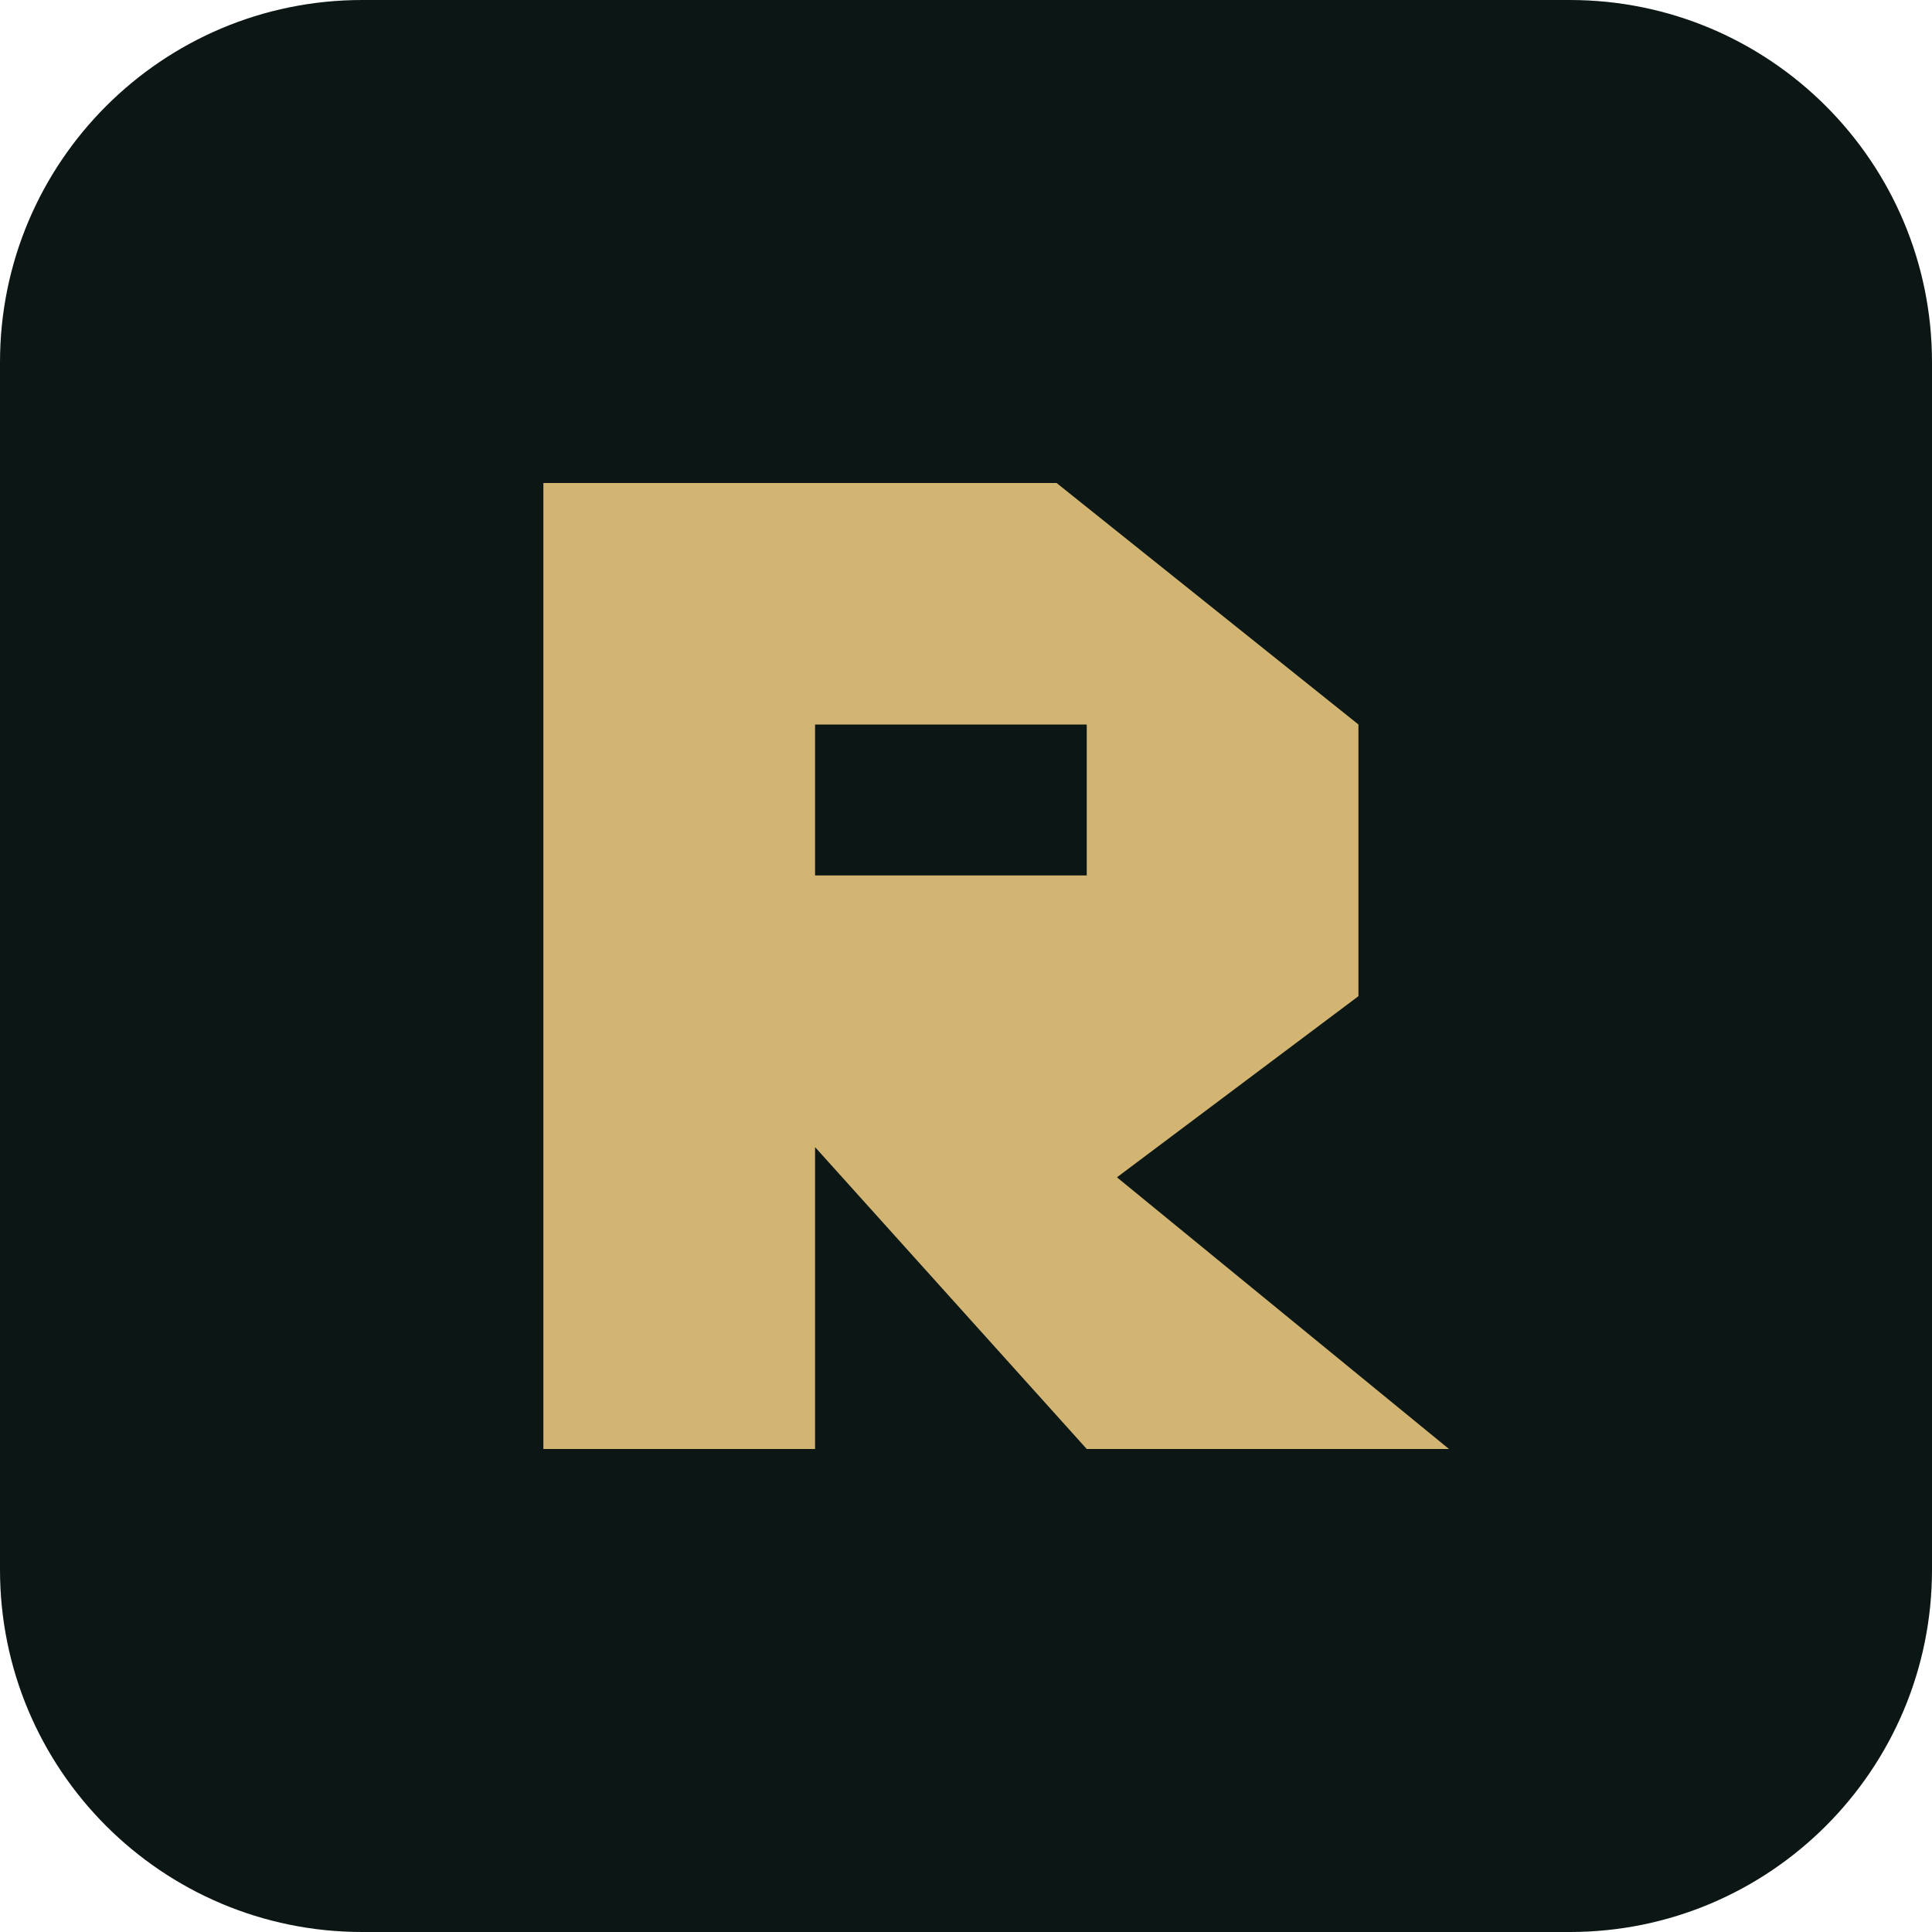
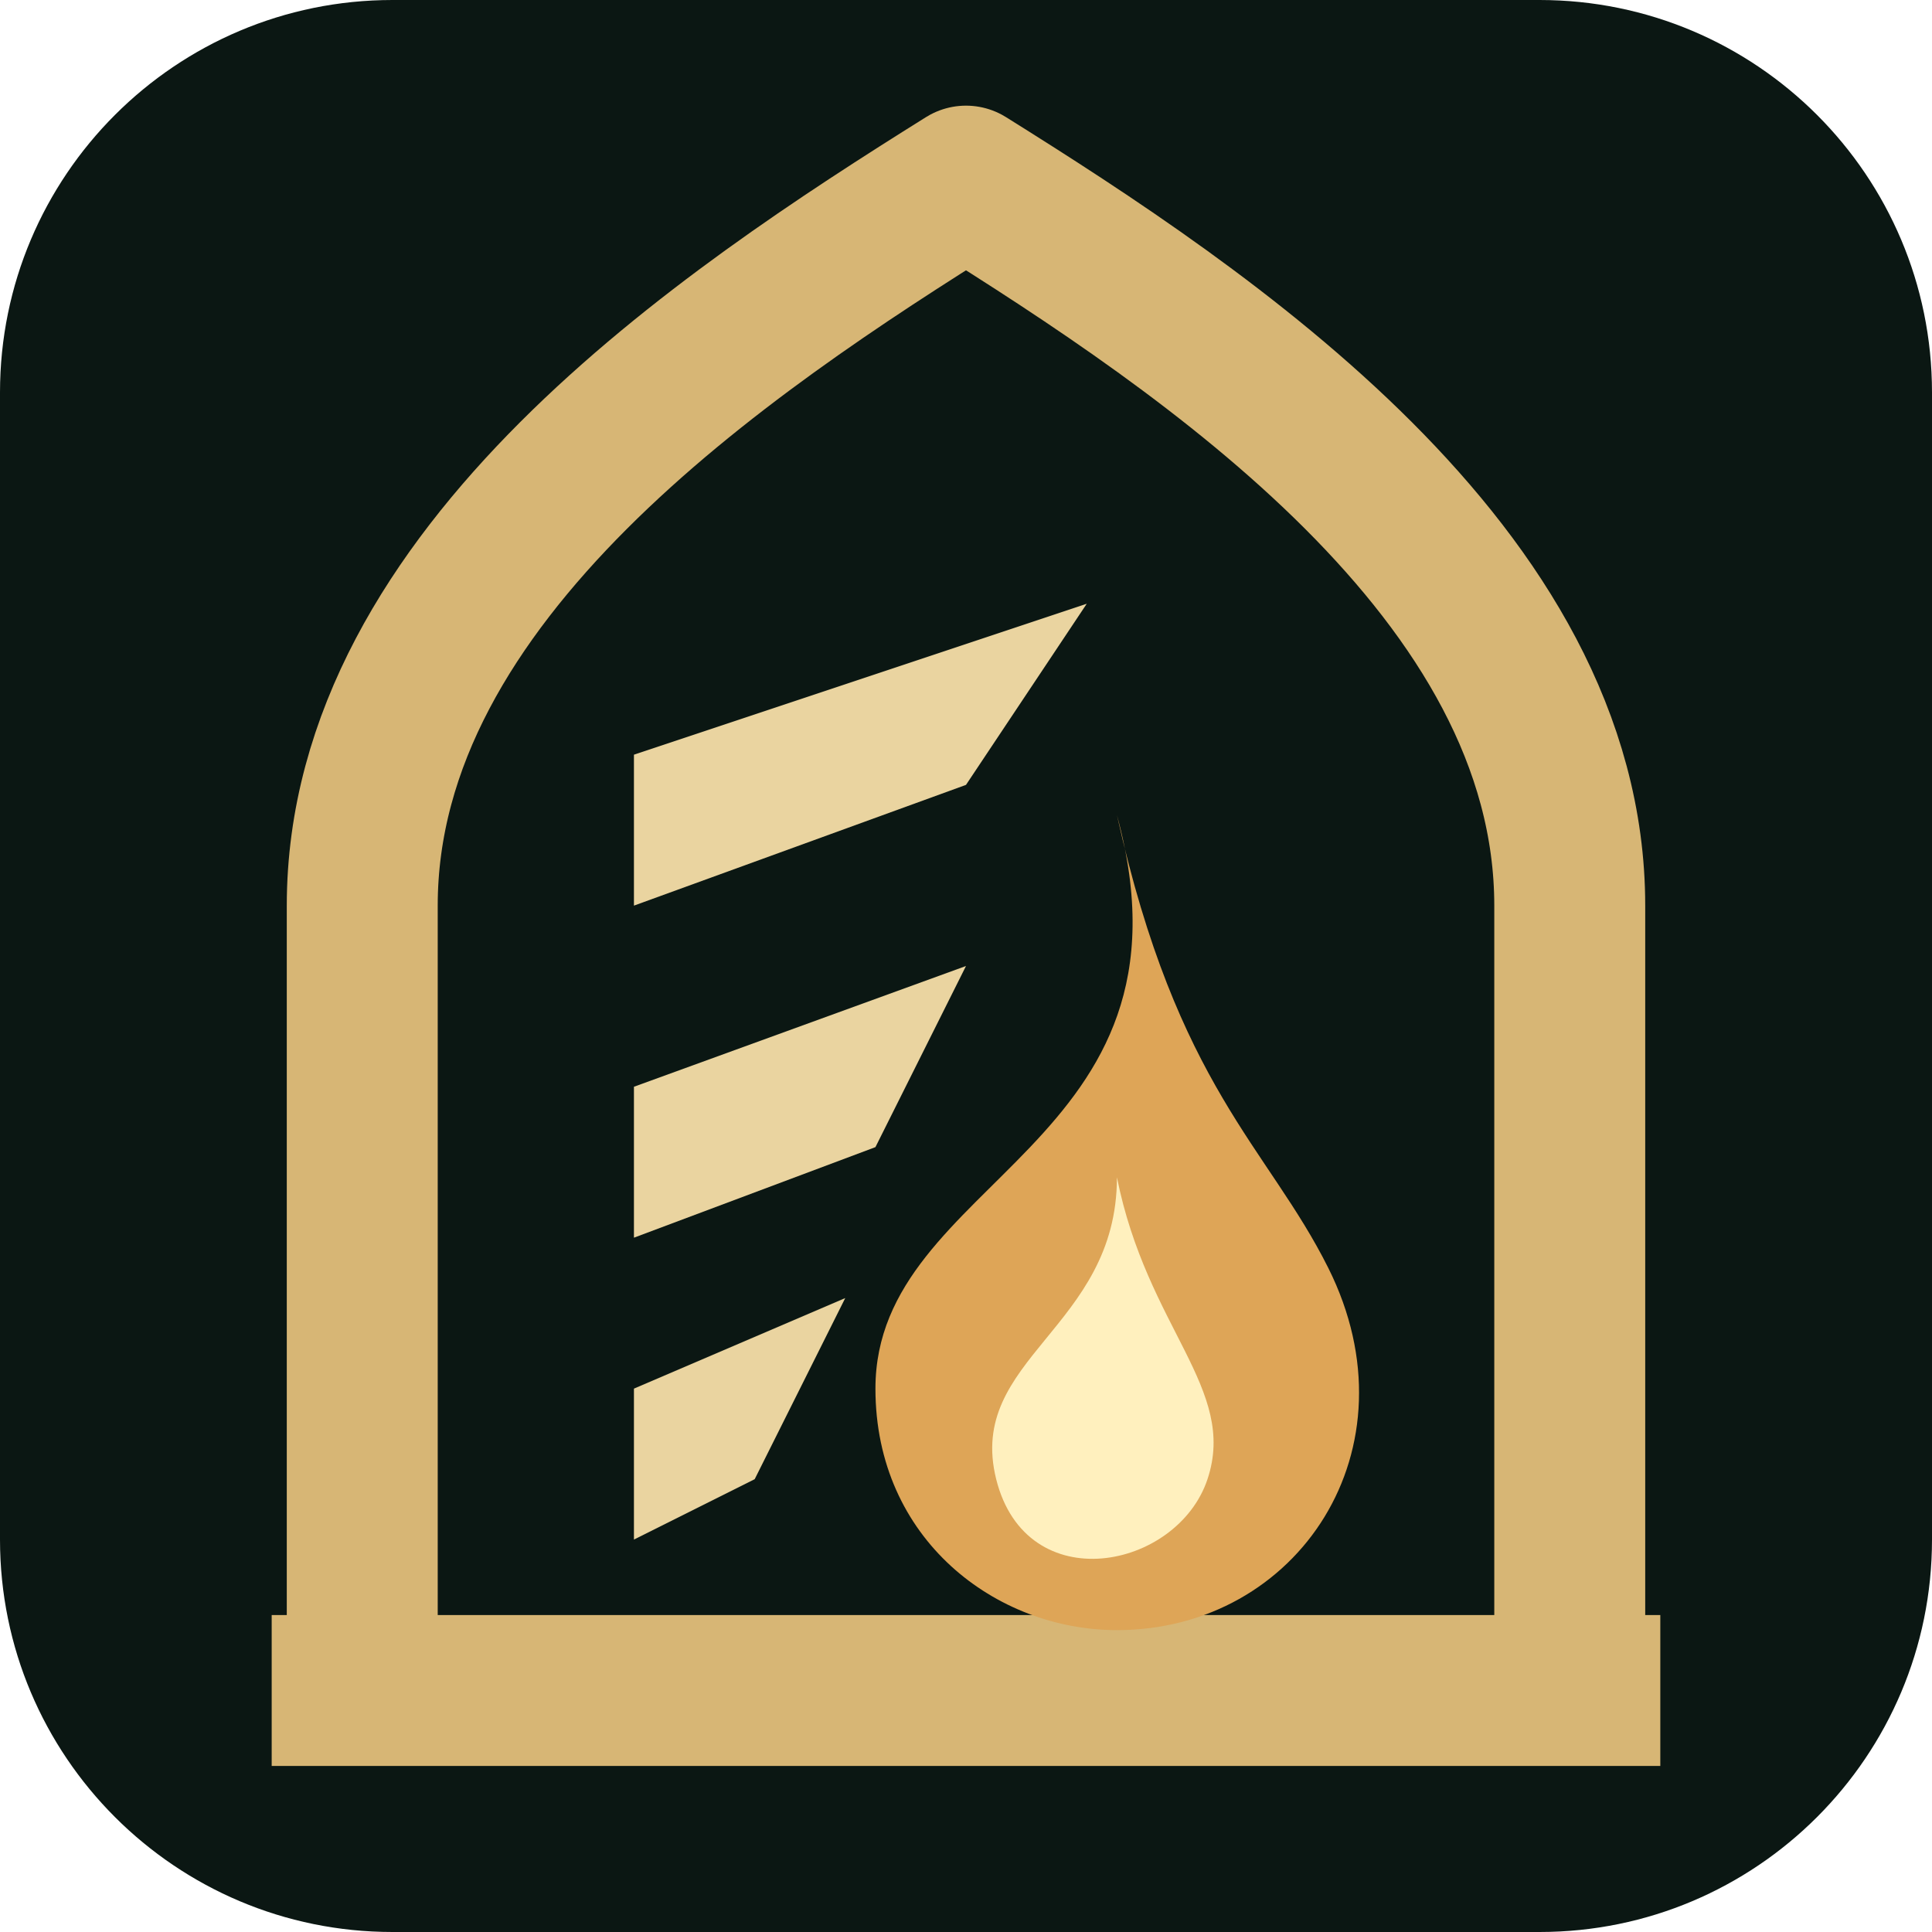
<svg xmlns="http://www.w3.org/2000/svg" viewBox="0 0 64 64">
-   <rect width="64" height="64" rx="12" fill="#0c1715" />
-   <path d="M18 48V16h17l10 8v9l-8 6 11 9H36l-9-10v10zm9-19h9v-5h-9z" fill="#d3b573" />
+   <rect width="64" height="64" rx="13" fill="#0b1713" />
+   <path d="M12 54V30C12 19 24 11 32 6c8 5 20 13 20 24v24M9 56h46" fill="none" stroke="#d7b675" stroke-width="5" stroke-linejoin="round" />
+   <path d="M21 25l15-5-4 6-11 4zm0 11 11-4-3 6-8 3zm0 10 7-3-3 6-4 2z" fill="#ead4a0" />
+   <path d="M37 27c3 11-8 12-8 19 0 5 4 8 8 8 6 0 10-6 7-12-2-4-5-6-7-15z" fill="#dea557" />
+   <path d="M37 39c0 5-5 6-4 10 1 4 6 3 7 0 1-3-2-5-3-10z" fill="#fff0be" />
</svg>
